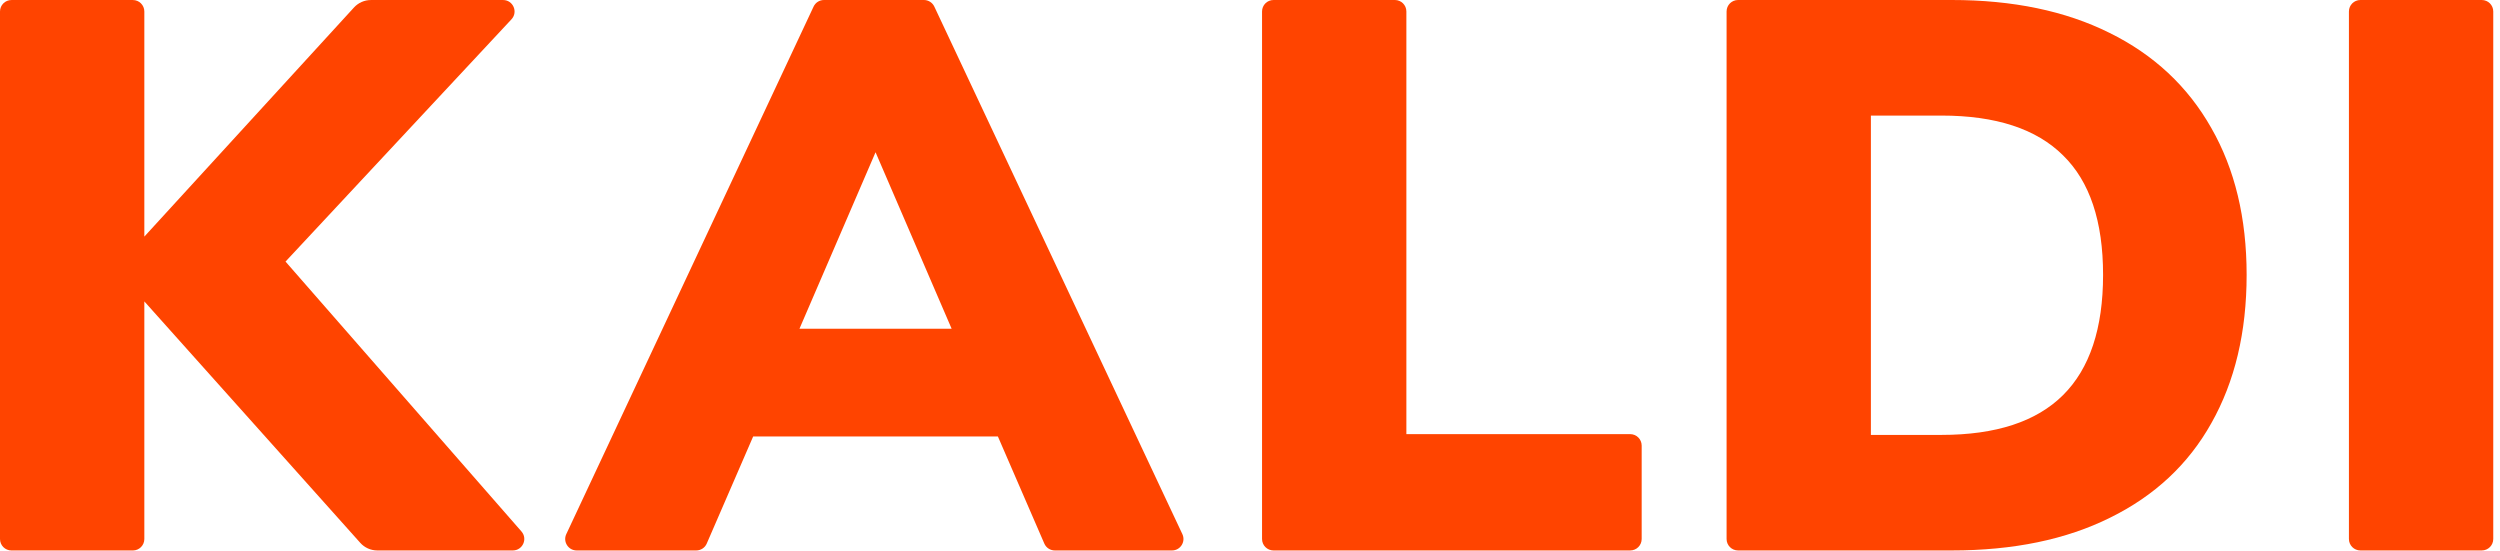
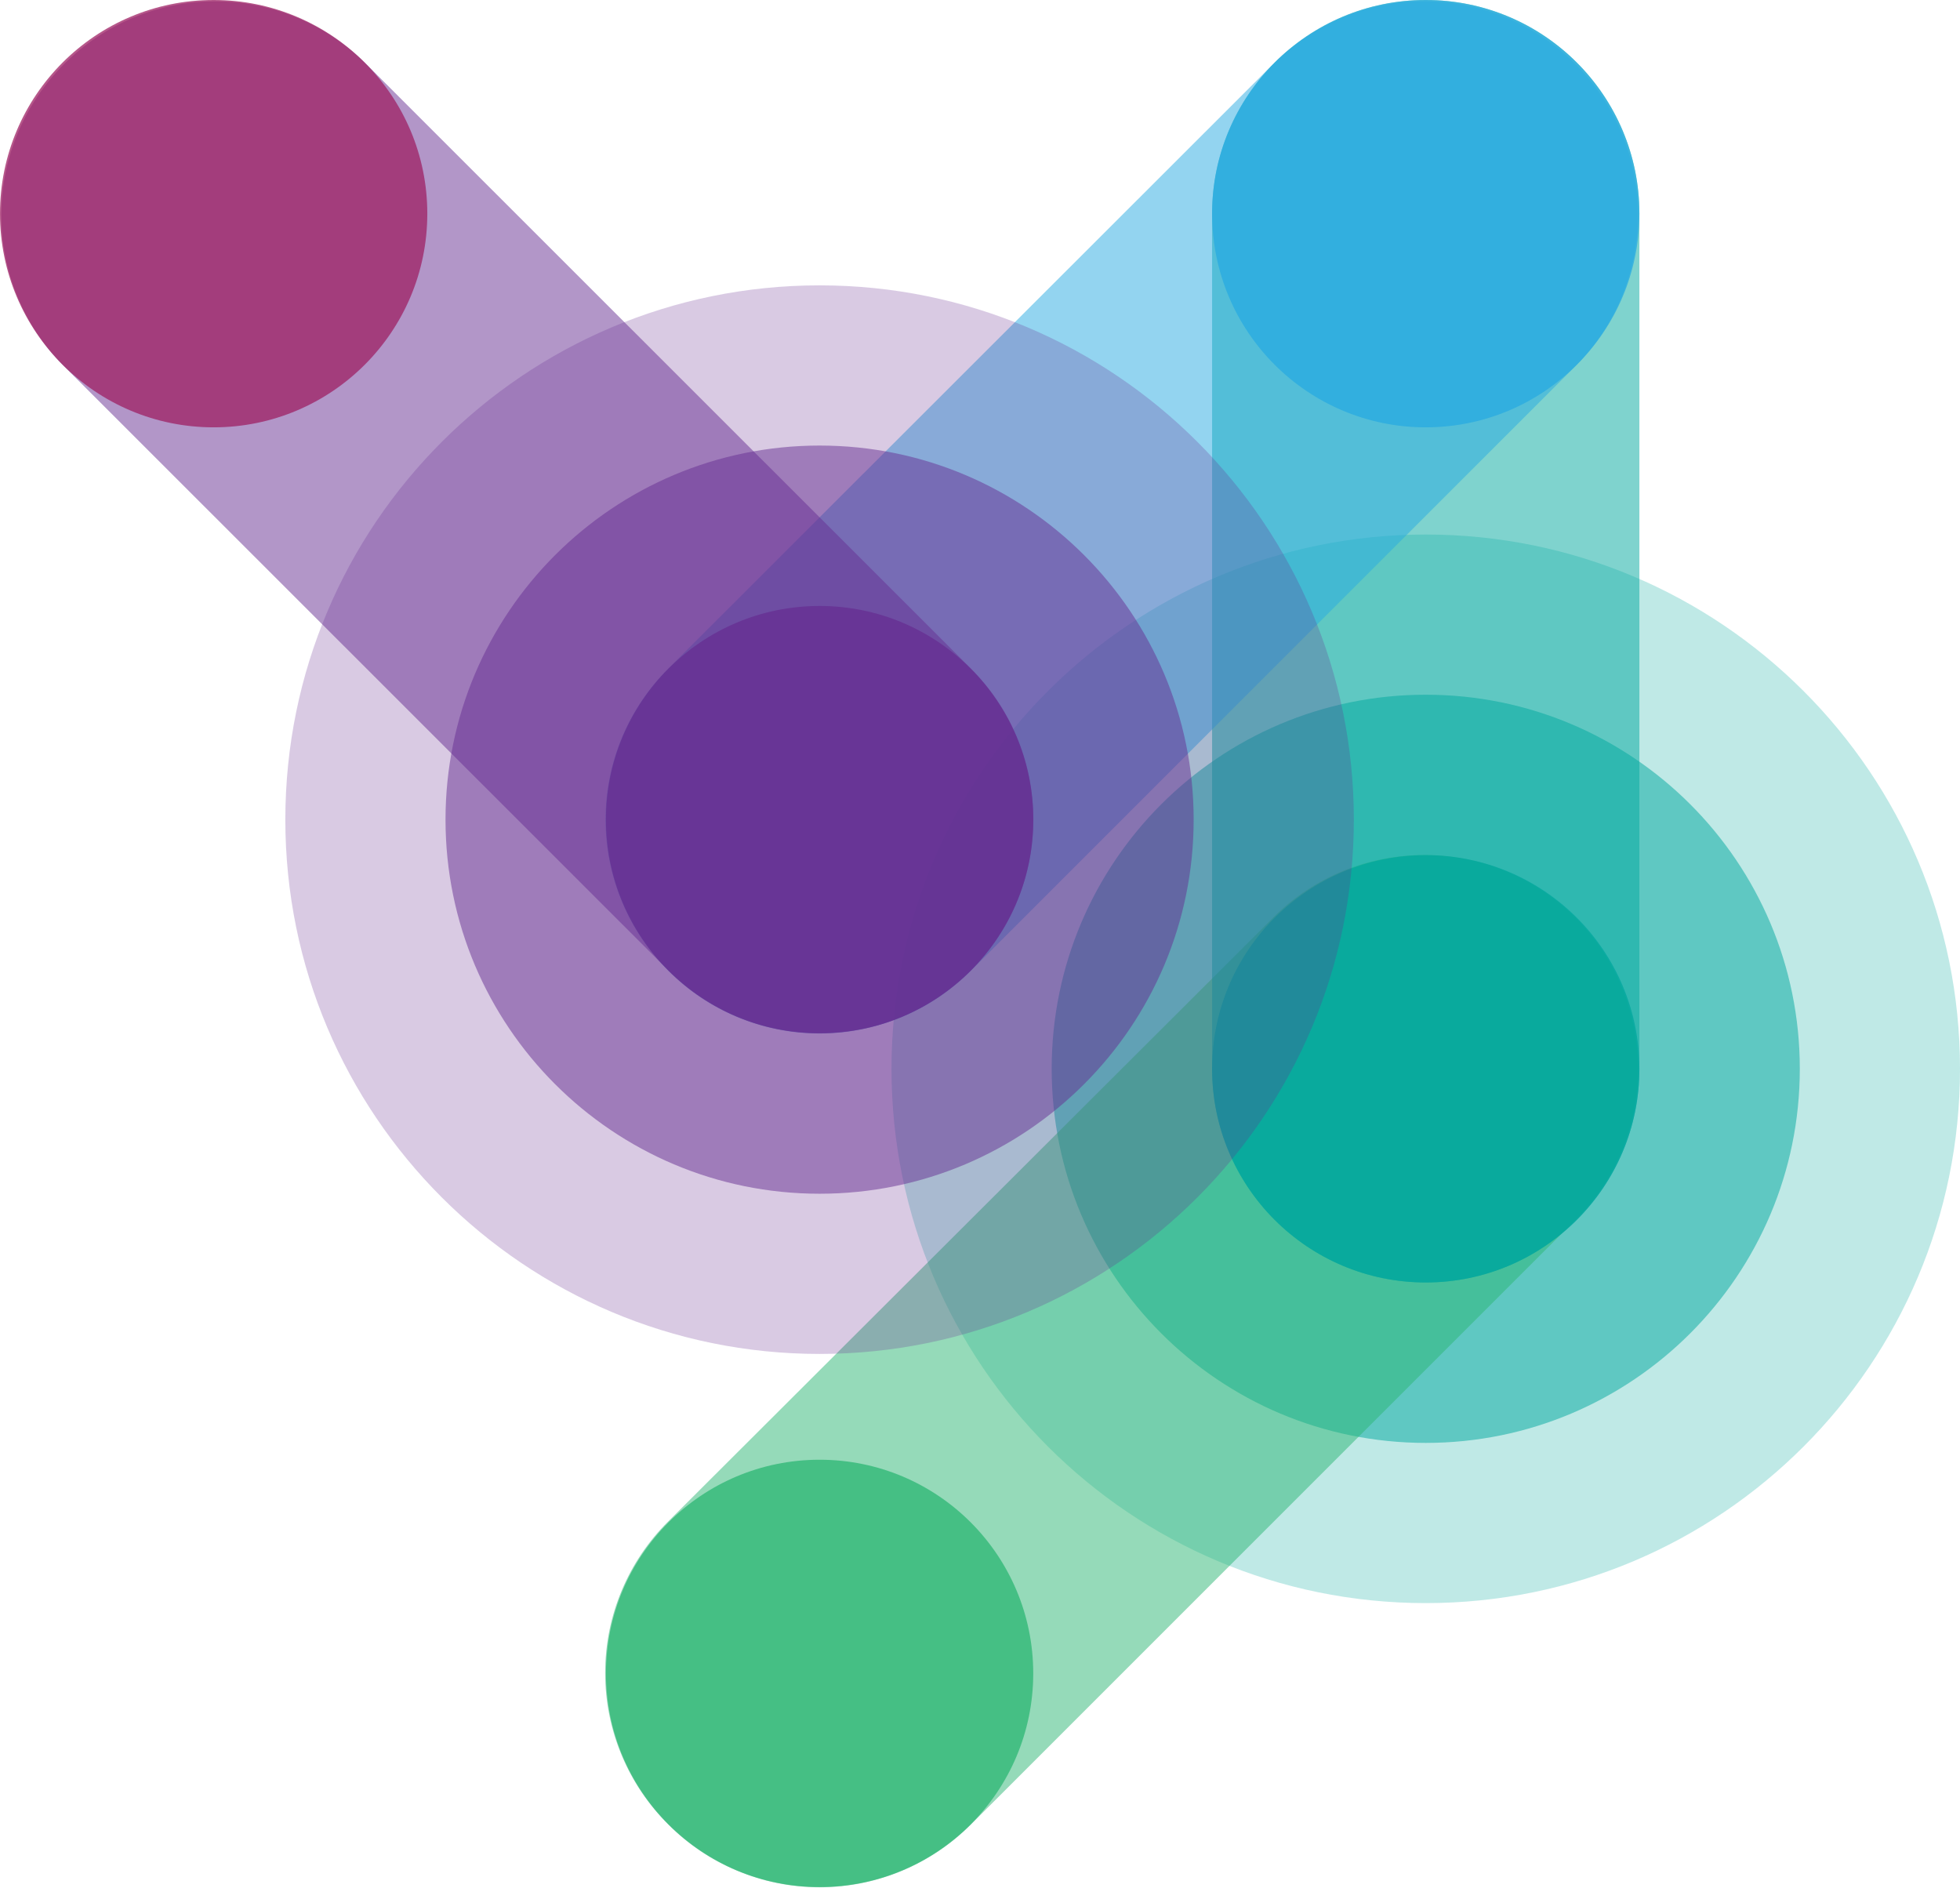
- <svg xmlns="http://www.w3.org/2000/svg" xmlns:xlink="http://www.w3.org/1999/xlink" viewBox="0 0 109 24">
-   <g transform="translate(-1470)">
-     <g style="mix-blend-mode:normal" transform="translate(1470)" fill="#f40">
-       <use xlink:href="#b" style="mix-blend-mode:normal" />
-       <use xlink:href="#c" style="mix-blend-mode:normal" />
-       <use xlink:href="#d" style="mix-blend-mode:normal" />
-       <use xlink:href="#e" style="mix-blend-mode:normal" />
-       <use xlink:href="#f" style="mix-blend-mode:normal" />
-     </g>
+ <svg xmlns="http://www.w3.org/2000/svg" width="264.709" height="254.874" viewBox="0 0 264.709 254.874">
+   <g transform="translate(0 0)">
+     <ellipse cx="72.154" cy="72.154" rx="72.154" ry="72.154" transform="translate(120.402 72.185)" fill="#00a79d" opacity="0.25" />
+     <ellipse cx="50.52" cy="50.52" rx="50.52" ry="50.52" transform="translate(142.035 93.819)" fill="#00a79d" opacity="0.5" />
+     <path d="M34.8,168.034h0a28.824,28.824,0,0,1,0-40.964l81.679-81.523a28.855,28.855,0,0,1,40.808,0h0a28.886,28.886,0,0,1,0,40.839L75.638,168.034a28.855,28.855,0,0,1-40.839,0Z" transform="translate(55.472 78.372)" fill="#2bb673" opacity="0.5" />
+     <path d="M81.445,173.194h0A28.855,28.855,0,0,1,52.59,144.339V28.855A28.855,28.855,0,0,1,81.445,0h0A28.855,28.855,0,0,1,110.3,28.855V144.339a28.855,28.855,0,0,1-28.855,28.855Z" transform="translate(111.11 0)" fill="#00a79d" opacity="0.5" />
+     <ellipse cx="28.855" cy="28.855" rx="28.855" ry="28.855" transform="translate(81.835 197.131)" fill="#2bb673" opacity="0.75" />
+     <ellipse cx="28.855" cy="28.855" rx="28.855" ry="28.855" transform="translate(163.7 115.483)" fill="#00a79d" opacity="0.75" />
+     <path d="M34.765,130.99h0a28.793,28.793,0,0,1,0-40.839L116.444,8.534a28.793,28.793,0,0,1,40.808,0h0a28.855,28.855,0,0,1,0,40.808L75.6,130.99a28.855,28.855,0,0,1-40.839,0Z" transform="translate(55.505 0.119)" fill="#27aae1" opacity="0.5" />
+     <ellipse cx="28.855" cy="28.855" rx="28.855" ry="28.855" transform="translate(163.7 0)" fill="#27aae1" opacity="0.75" />
+     <path d="M8.534,8.534h0a28.793,28.793,0,0,1,40.808,0L130.99,90.151a28.855,28.855,0,0,1,0,40.808h0a28.855,28.855,0,0,1-40.808,0L8.534,49.342a28.793,28.793,0,0,1,0-40.808Z" transform="translate(0.119 0.119)" fill="#662d91" opacity="0.5" />
+     <ellipse cx="72.154" cy="72.154" rx="72.154" ry="72.154" transform="translate(38.536 38.536)" fill="#662d91" opacity="0.25" />
+     <ellipse cx="50.52" cy="50.52" rx="50.52" ry="50.52" transform="translate(60.17 60.17)" fill="#662d91" opacity="0.5" />
+     <ellipse cx="28.855" cy="28.855" rx="28.855" ry="28.855" transform="translate(81.835 81.834)" fill="#662d91" opacity="0.75" />
+     <ellipse cx="28.855" cy="28.855" rx="28.855" ry="28.855" transform="translate(0 0)" fill="#9e1f63" opacity="0.75" />
  </g>
-   <defs>
-     <path id="b" d="M22.735 23.171c.283.323.053.829-.376.829h-5.907c-.285 0-.556-.121-.745-.333l-9.414-10.526v10.36c0 .276-.224.5-.5.5h-5.293c-.276 0-.5-.224-.5-.5v-23c0-.276.224-.5.5-.5h5.293c.276 0 .5.224.5.5v9.815l9.141-9.99c.19-.207.457-.325.738-.325h5.762c.437 0 .664.521.366.841l-9.851 10.563 10.287 11.767z" />
-     <path id="c" d="M45.991 24c-.199 0-.38-.118-.459-.301l-2.024-4.669h-10.67l-2.024 4.669c-.079.183-.259.301-.459.301h-5.212c-.366 0-.608-.381-.453-.712l10.782-23c.082-.176.259-.288.453-.288h4.358c.194 0 .37.112.453.287l10.815 23c.156.332-.086.713-.452.713h-5.108zm-11.135-9.668h6.635l-3.317-7.694-3.317 7.694z" />
-     <path id="d" d="M55.525 24c-.276 0-.5-.224-.5-.5v-23c0-.276.224-.5.5-.5h5.293c.276 0 .5.224.5.5v18.428h9.759c.276 0 .5.224.5.5v4.072c0 .276-.224.5-.5.5h-15.552z" />
-     <path id="e" d="M75.279.5c0-.276.224-.5.5-.5h9.315c2.667 0 4.959.477 6.874 1.43 1.938.953 3.42 2.338 4.446 4.153 1.026 1.793 1.539 3.926 1.539 6.4 0 2.496-.513 4.652-1.539 6.468-1.003 1.793-2.474 3.166-4.412 4.119-1.915.953-4.218 1.43-6.908 1.43h-9.315c-.276 0-.5-.224-.5-.5v-23zm9.37 18.462c2.371 0 4.138-.579 5.301-1.736 1.163-1.157 1.744-2.905 1.744-5.242 0-2.338-.581-4.074-1.744-5.209-1.163-1.157-2.93-1.736-5.301-1.736h-3.078v13.923h3.078z" />
-     <path id="f" d="M102.913 24c-.276 0-.5-.224-.5-.5v-23c0-.276.224-.5.5-.5h5.293c.276 0 .5.224.5.5v23c0 .276-.224.5-.5.5h-5.293z" />
-   </defs>
</svg>
